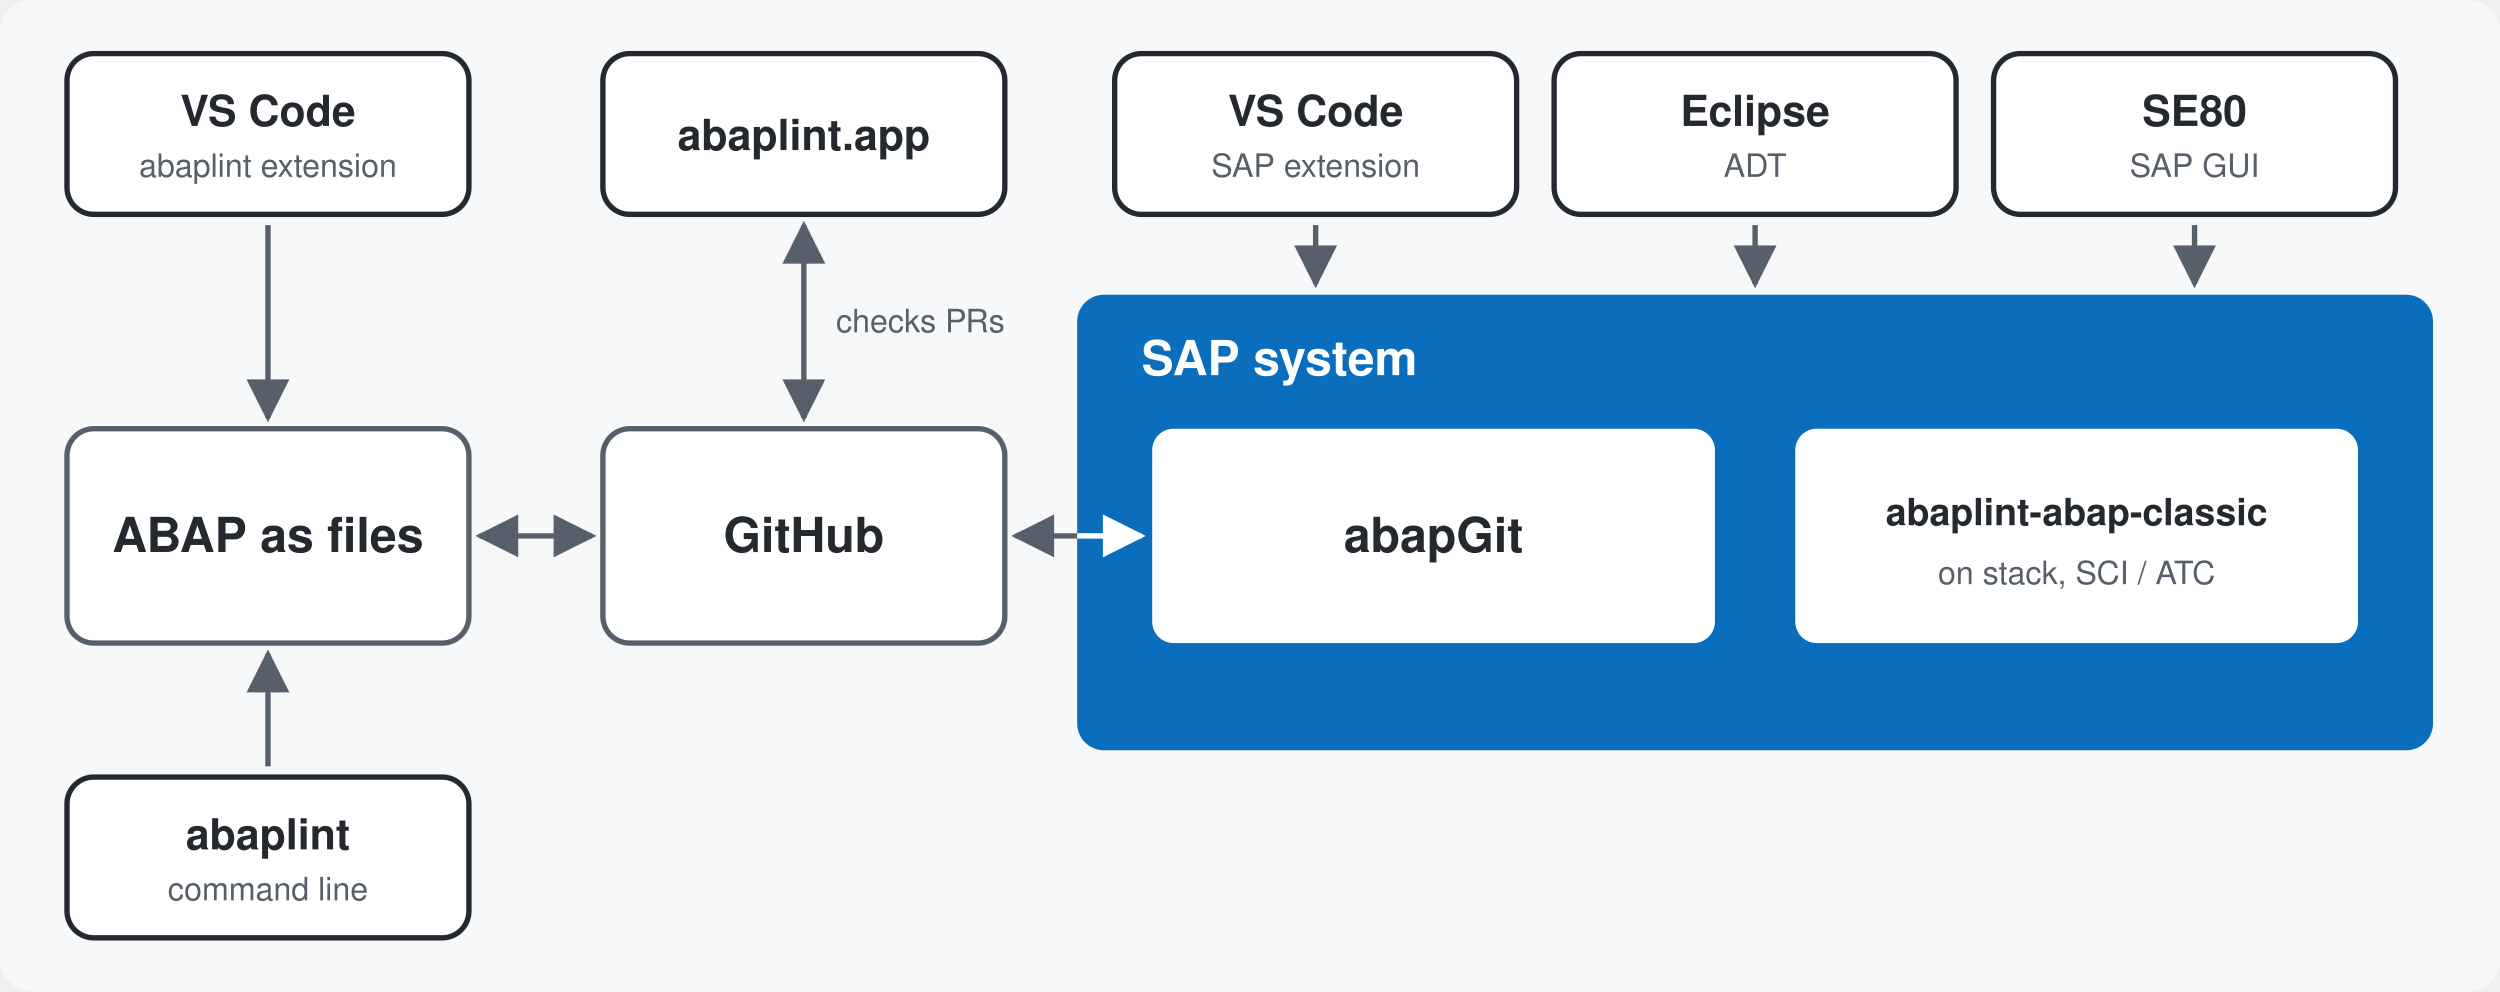
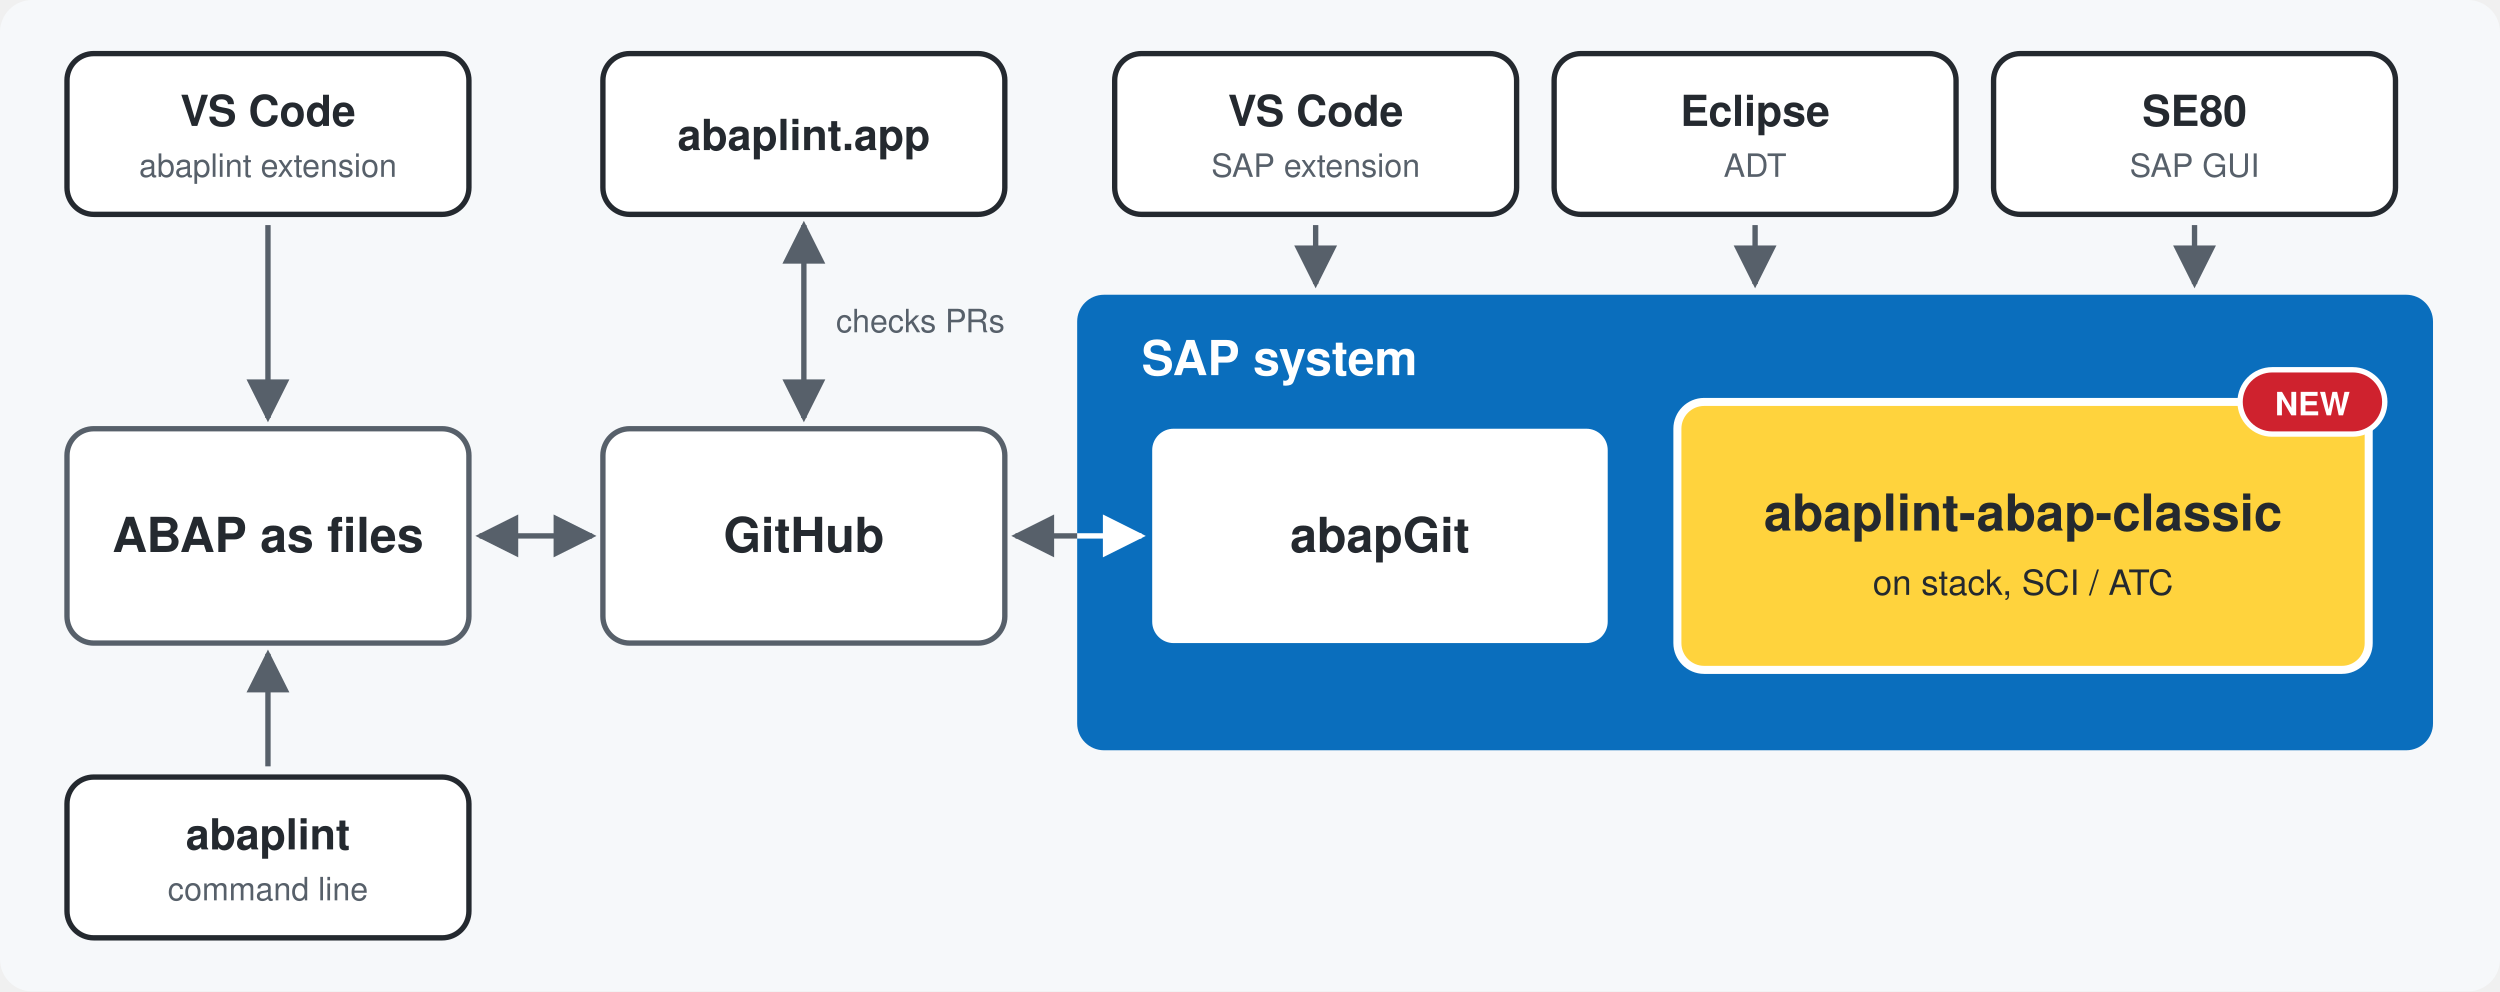
<svg xmlns="http://www.w3.org/2000/svg" width="933" height="370" viewBox="0 0 933 370" font-family="Segoe UI, Helvetica, Arial, sans-serif">
  <defs>
    <marker id="arrow" viewBox="0 0 10 10" refX="9" refY="5" markerWidth="8" markerHeight="8" orient="auto-start-reverse">
      <path d="M0,0 L10,5 L0,10 z" fill="#57606a" />
    </marker>
    <marker id="arrow-white" viewBox="0 0 10 10" refX="9" refY="5" markerWidth="8" markerHeight="8" orient="auto-start-reverse">
      <path d="M0,0 L10,5 L0,10 z" fill="#ffffff" />
    </marker>
  </defs>
  <rect x="0" y="0" width="933" height="370" rx="12" fill="#f6f8fa" />
  <rect x="25" y="20" width="150" height="60" rx="10" fill="#ffffff" stroke="#24292f" stroke-width="2" />
  <text x="100" y="47" text-anchor="middle" font-size="16" font-weight="700" fill="#24292f">VS Code</text>
  <text x="100" y="66" text-anchor="middle" font-size="12" fill="#57606a">abaplint extension</text>
  <line x1="100" y1="84" x2="100" y2="156" stroke="#57606a" stroke-width="2" marker-end="url(#arrow)" />
  <rect x="225" y="20" width="150" height="60" rx="10" fill="#ffffff" stroke="#24292f" stroke-width="2" />
  <text x="300" y="56" text-anchor="middle" font-size="16" font-weight="700" fill="#24292f">abaplint.app</text>
  <line x1="300" y1="84" x2="300" y2="156" stroke="#57606a" stroke-width="2" marker-start="url(#arrow)" marker-end="url(#arrow)" />
  <text x="312" y="124" font-size="12" fill="#57606a">checks PRs</text>
  <rect x="25" y="160" width="150" height="80" rx="10" fill="#ffffff" stroke="#57606a" stroke-width="2" />
  <text x="100" y="206" text-anchor="middle" font-size="18" font-weight="700" fill="#24292f">ABAP as files</text>
  <line x1="179" y1="200" x2="221" y2="200" stroke="#57606a" stroke-width="2" marker-start="url(#arrow)" marker-end="url(#arrow)" />
  <rect x="225" y="160" width="150" height="80" rx="10" fill="#ffffff" stroke="#57606a" stroke-width="2" />
  <text x="300" y="206" text-anchor="middle" font-size="18" font-weight="700" fill="#24292f">GitHub</text>
  <rect x="416" y="20" width="150" height="60" rx="10" fill="#ffffff" stroke="#24292f" stroke-width="2" />
  <text x="491" y="47" text-anchor="middle" font-size="16" font-weight="700" fill="#24292f">VS Code</text>
  <text x="491" y="66" text-anchor="middle" font-size="12" fill="#57606a">SAP extension</text>
  <line x1="491" y1="84" x2="491" y2="106" stroke="#57606a" stroke-width="2" marker-end="url(#arrow)" />
  <rect x="580" y="20" width="150" height="60" rx="10" fill="#ffffff" stroke="#24292f" stroke-width="2" />
  <text x="655" y="47" text-anchor="middle" font-size="16" font-weight="700" fill="#24292f">Eclipse</text>
  <text x="655" y="66" text-anchor="middle" font-size="12" fill="#57606a">ADT</text>
  <line x1="655" y1="84" x2="655" y2="106" stroke="#57606a" stroke-width="2" marker-end="url(#arrow)" />
  <rect x="744" y="20" width="150" height="60" rx="10" fill="#ffffff" stroke="#24292f" stroke-width="2" />
  <text x="819" y="47" text-anchor="middle" font-size="16" font-weight="700" fill="#24292f">SE80</text>
  <text x="819" y="66" text-anchor="middle" font-size="12" fill="#57606a">SAP GUI</text>
  <line x1="819" y1="84" x2="819" y2="106" stroke="#57606a" stroke-width="2" marker-end="url(#arrow)" />
  <rect x="402" y="110" width="506" height="170" rx="10" fill="#0a6ebd" />
  <text x="426" y="140" font-size="18" font-weight="700" fill="#ffffff">SAP system</text>
-   <rect x="430" y="160" width="210" height="80" rx="8" fill="#ffffff" />
-   <text x="535" y="206" text-anchor="middle" font-size="18" font-weight="700" fill="#24292f">abapGit</text>
-   <rect x="670" y="160" width="210" height="80" rx="8" fill="#ffffff" />
-   <text x="775" y="196" text-anchor="middle" font-size="14" font-weight="700" fill="#24292f">abaplint-abap-classic</text>
-   <text x="775" y="218" text-anchor="middle" font-size="12" fill="#57606a">on stack, SCI / ATC</text>
+   <rect x="430" y="160" width="170" height="80" rx="8" fill="#ffffff" />
+   <text x="515" y="206" text-anchor="middle" font-size="18" font-weight="700" fill="#24292f">abapGit</text>
+   <rect x="626" y="150" width="258" height="100" rx="10" fill="#ffd33d" stroke="#ffffff" stroke-width="3" />
+   <text x="755" y="198" text-anchor="middle" font-size="19" font-weight="800" fill="#24292f">abaplint-abap-classic</text>
+   <text x="755" y="222" text-anchor="middle" font-size="13" fill="#24292f">on stack, SCI / ATC</text>
+   <rect x="836" y="138" width="54" height="24" rx="12" fill="#cf222e" stroke="#ffffff" stroke-width="2" />
+   <text x="863" y="155" text-anchor="middle" font-size="12" font-weight="700" fill="#ffffff">NEW</text>
  <line x1="379" y1="200" x2="402" y2="200" stroke="#57606a" stroke-width="2" marker-start="url(#arrow)" />
  <line x1="402" y1="200" x2="426" y2="200" stroke="#ffffff" stroke-width="2" marker-end="url(#arrow-white)" />
  <line x1="100" y1="286" x2="100" y2="244" stroke="#57606a" stroke-width="2" marker-end="url(#arrow)" />
  <rect x="25" y="290" width="150" height="60" rx="10" fill="#ffffff" stroke="#24292f" stroke-width="2" />
  <text x="100" y="317" text-anchor="middle" font-size="16" font-weight="700" fill="#24292f">abaplint</text>
  <text x="100" y="336" text-anchor="middle" font-size="12" fill="#57606a">command line</text>
</svg>
